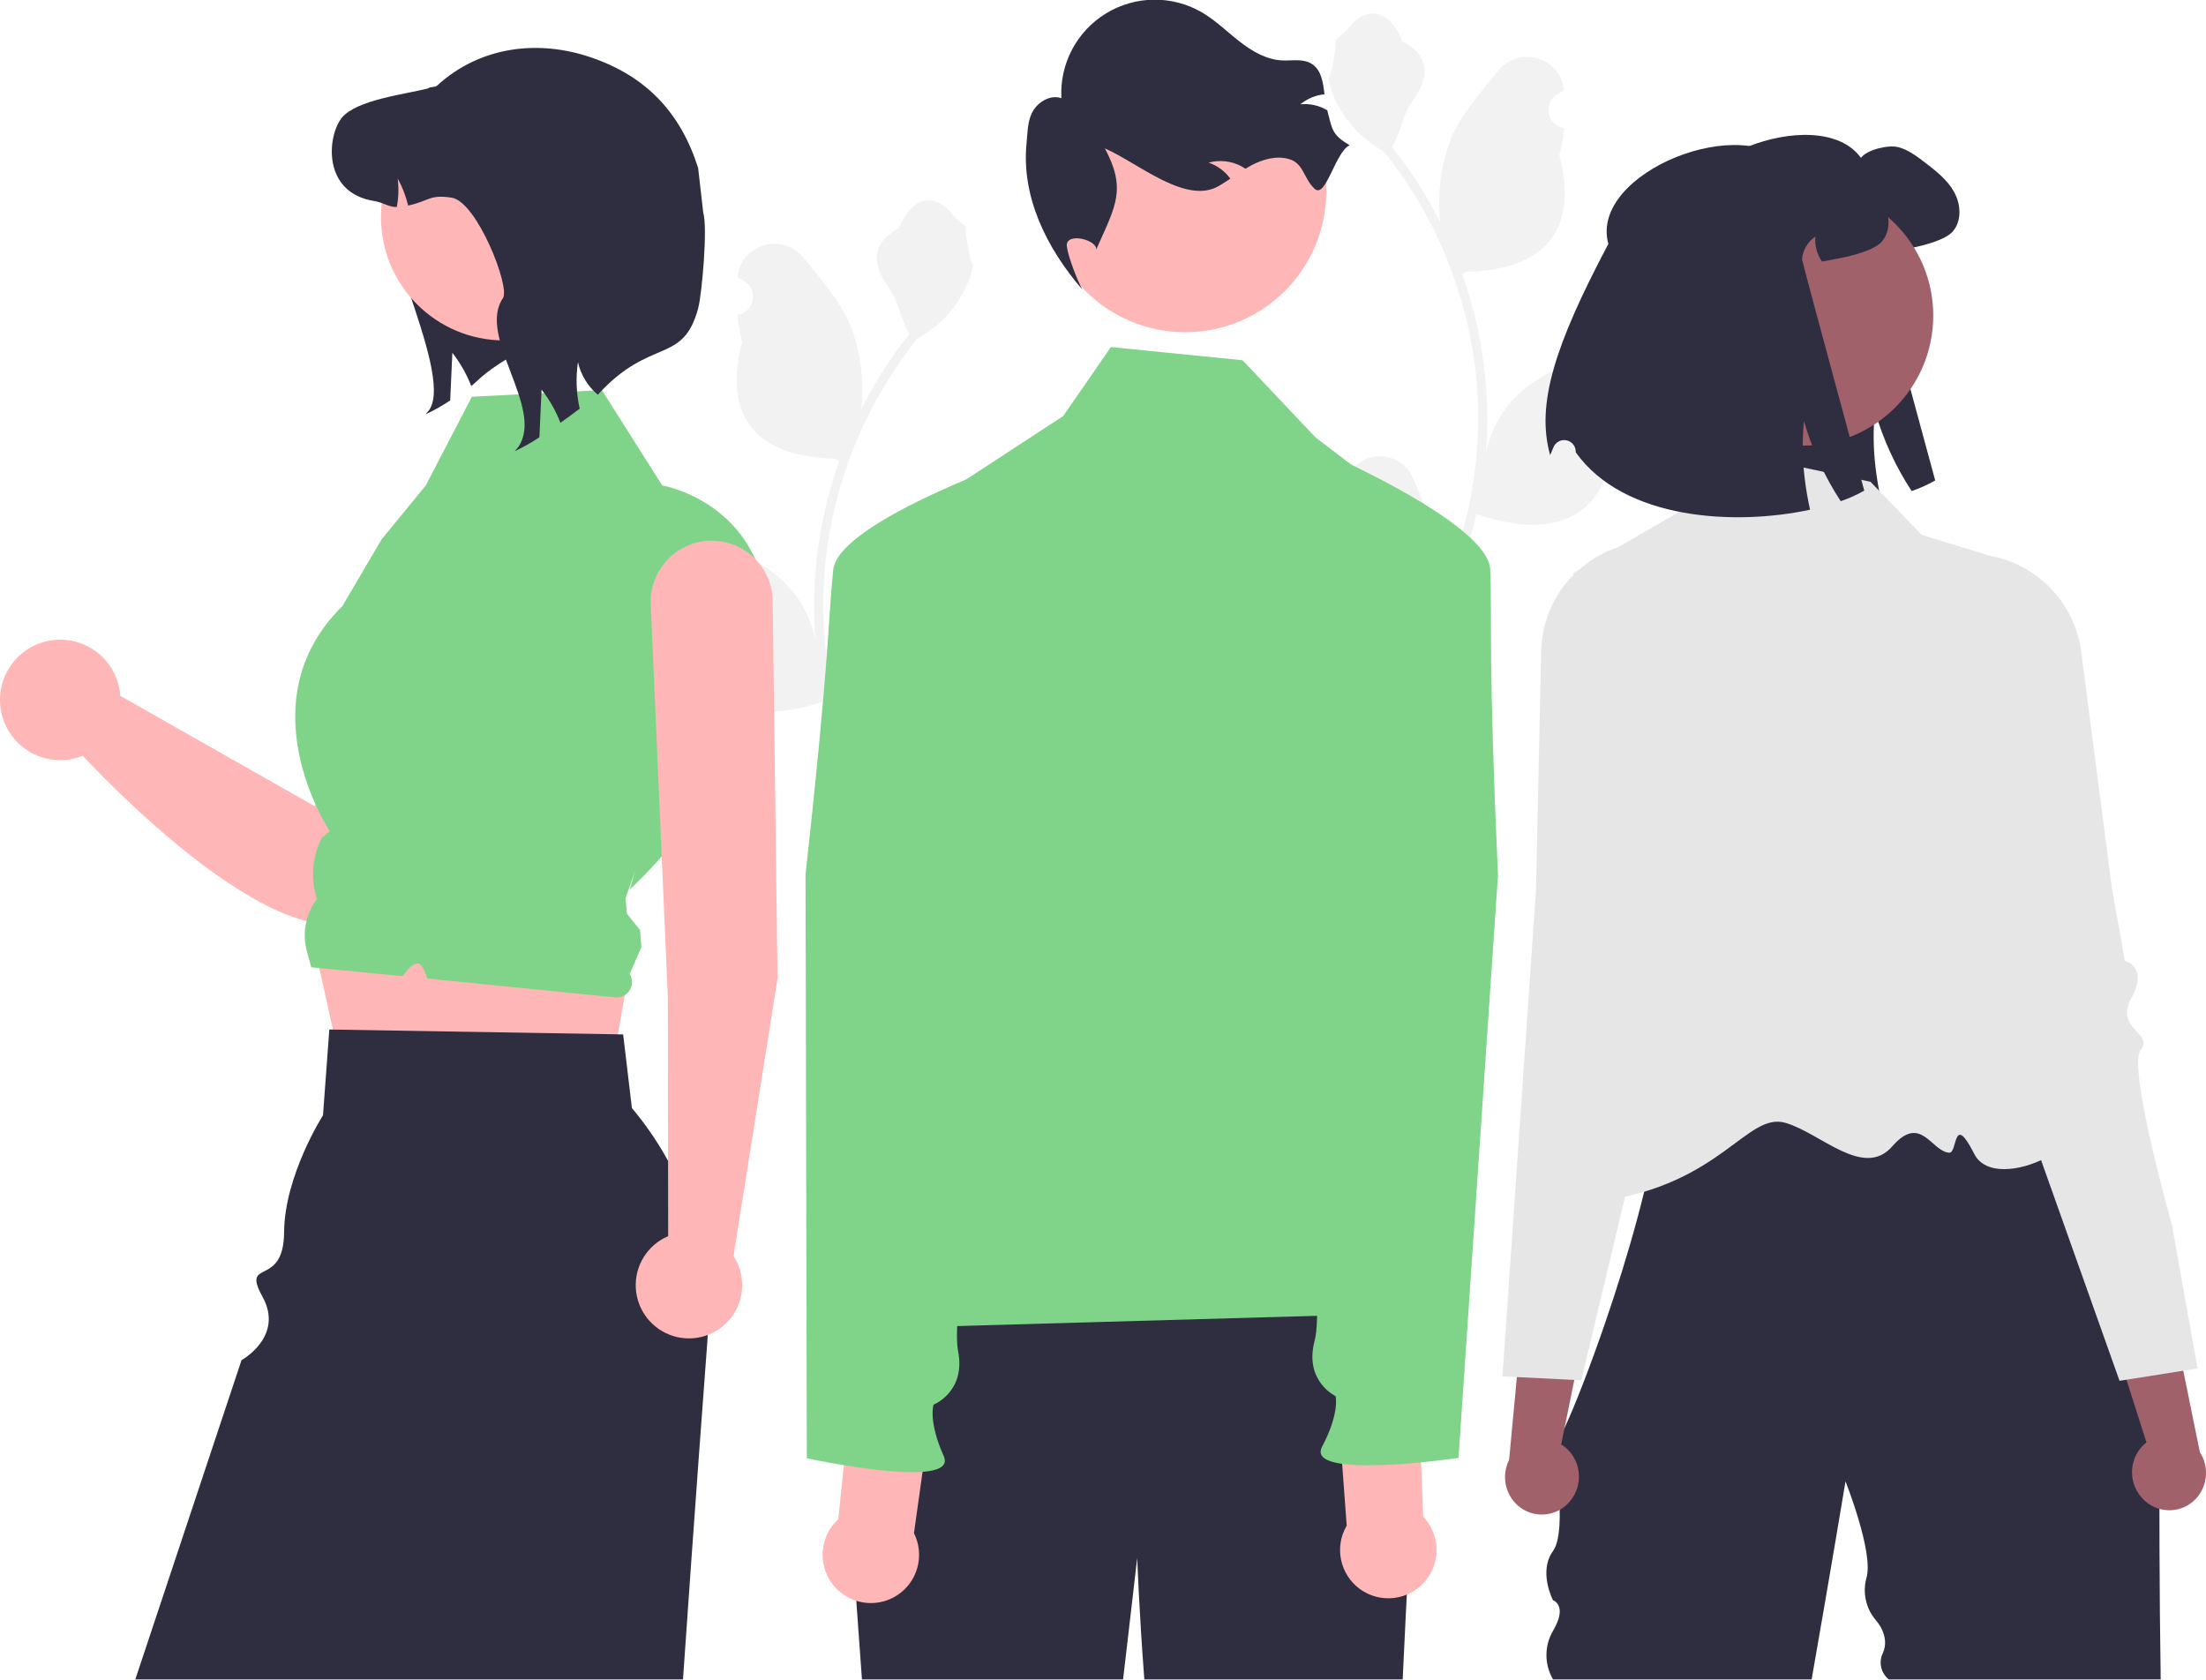
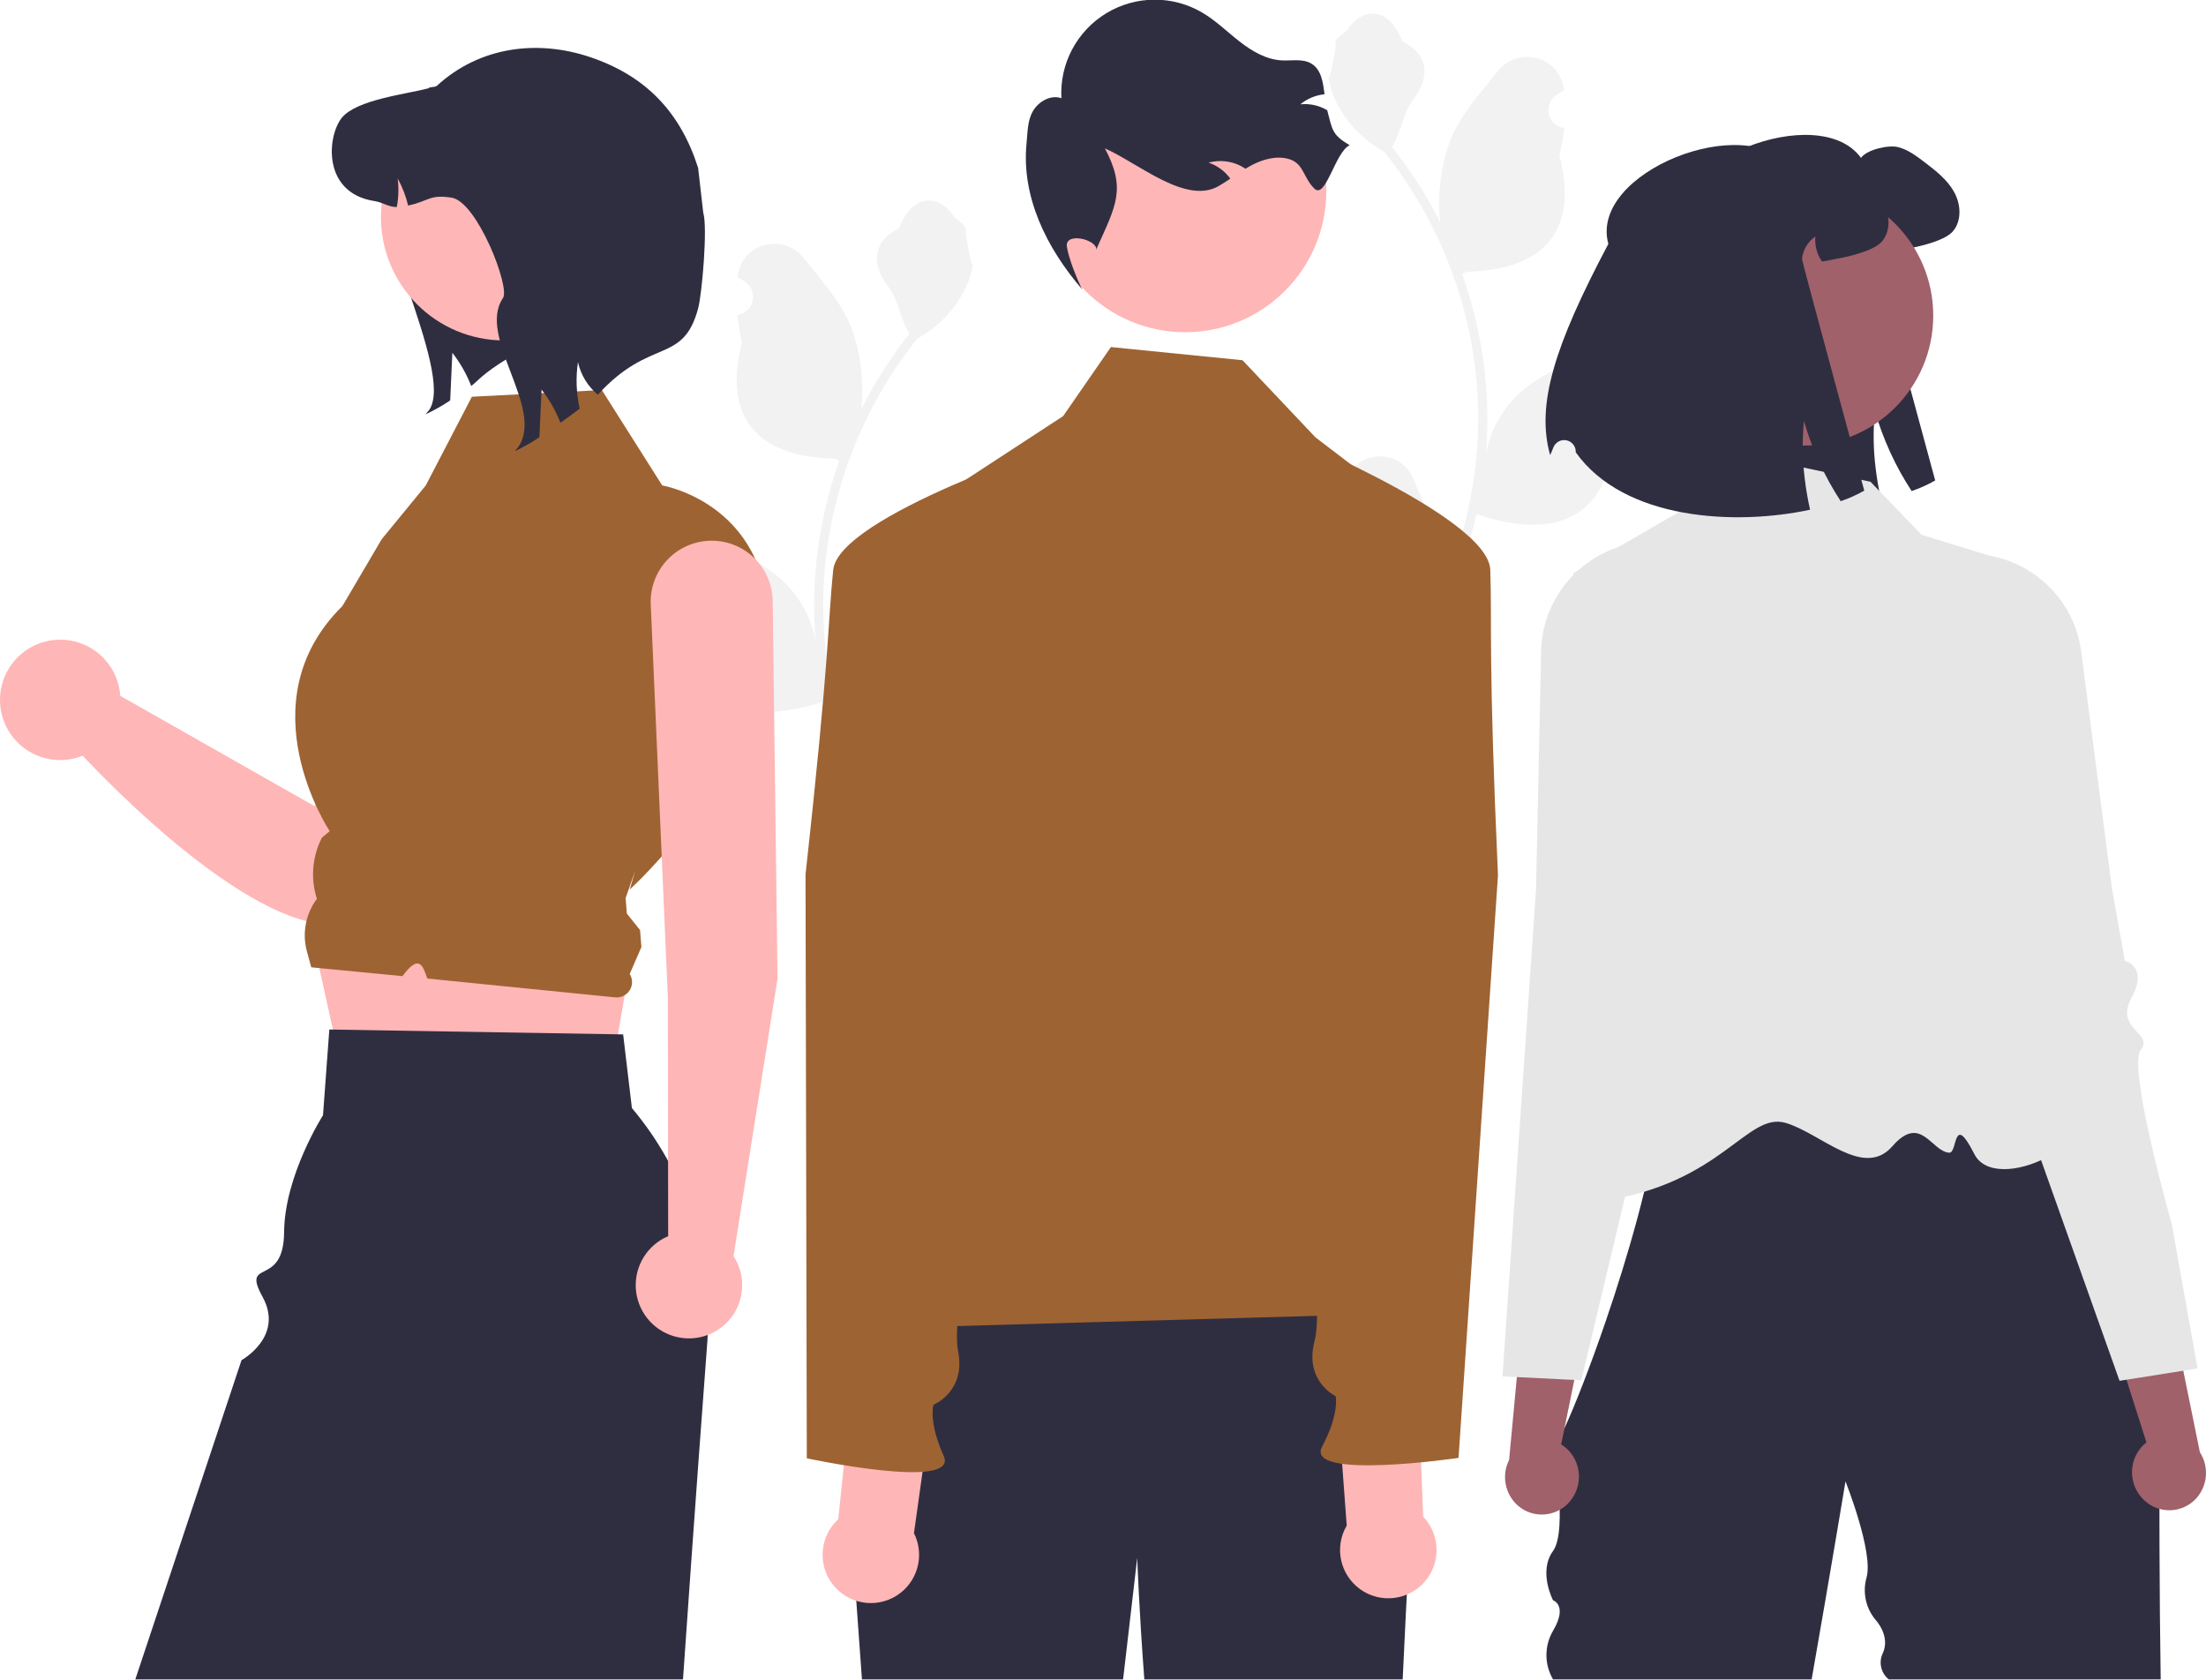
<svg xmlns="http://www.w3.org/2000/svg" data-name="Layer 1" width="838" height="638.004" viewBox="0 0 838 638.004">
  <path d="M689.135,323.255a5.09,5.09,0,0,0,3.689-8.823c-.128-.51-.22-.876-.349-1.387q.069-.167.139-.333c4.686-11.174,20.569-11.097,25.215.094,4.124,9.933,9.375,19.882,10.668,30.384a40.44,40.44,0,0,1-.71,13.908,162.132,162.132,0,0,0,14.748-67.338,156.487,156.487,0,0,0-.971-17.458q-.804-7.128-2.231-14.154a164.01,164.01,0,0,0-32.525-69.512,43.648,43.648,0,0,1-18.153-18.834,33.294,33.294,0,0,1-3.028-9.098c.884.116,3.332-13.343,2.666-14.169,1.232-1.869,3.436-2.798,4.781-4.621,6.69-9.07,15.906-7.486,20.717,4.839,10.278,5.187,10.378,13.79,4.071,22.065-4.012,5.264-4.564,12.387-8.084,18.023.362.464.739.913,1.101,1.376a165.069,165.069,0,0,1,17.229,27.295c-1.369-10.691.652-23.571,4.097-31.873,3.921-9.46,11.271-17.427,17.744-25.605,7.774-9.823,23.717-5.536,25.086,6.916q.02.181.039.362-1.442.814-2.823,1.727a6.905,6.905,0,0,0,2.784,12.565l.141.022a68.701,68.701,0,0,1-1.811,10.272c8.303,32.111-9.623,43.807-35.219,44.332-.565.29-1.116.579-1.681.855a168.487,168.487,0,0,1,9.069,42.681,159.804,159.804,0,0,1-.116,25.802l.043-.304a42.227,42.227,0,0,1,14.415-24.383c11.093-9.113,26.766-12.468,38.734-19.793,5.761-3.526,13.143,1.031,12.138,7.71q-.024.16-.049.32a46.377,46.377,0,0,0-5.201,2.506q-1.442.814-2.823,1.727a6.905,6.905,0,0,0,2.784,12.565l.141.022c.101.014.188.029.29.044a68.76,68.76,0,0,1-12.648,19.805c-5.192,28.032-27.491,30.691-51.344,22.528h-.015a168.437,168.437,0,0,1-11.315,33.032H690.148c-.145-.449-.275-.913-.406-1.362a45.926,45.926,0,0,0,11.185-.666c-2.999-3.68-5.998-7.389-8.997-11.069a2.511,2.511,0,0,1-.188-.217c-1.521-1.883-3.057-3.752-4.578-5.636l-.001-.002a67.271,67.271,0,0,1,1.971-17.137Z" transform="translate(-181 -130.9981)" fill="#f2f2f2" />
  <path d="M818.913,219.81c-7.516-27.402,53.102-50.899,69.021-28.832,2.213-3.137,10.394-5.043,14.147-4.08s6.91,3.368,9.989,5.697c4.234,3.253,8.623,6.621,11.221,11.298,2.618,4.658,3.022,11.009-.5,15.051-2.791,3.214-11.029,5.293-15.225,6.14-2.926.597-5.389,1.078-7.506,1.424a14.352,14.352,0,0,1-2.502-9.489,11.648,11.648,0,0,0-5.081,8.546c-.058.712,23.655,87.96,23.655,87.96a51.72,51.72,0,0,1-8.95,4.023,112.545,112.545,0,0,1-13.954-30.411,97.453,97.453,0,0,0,.269,21.653,119.144,119.144,0,0,0,2.04,11.991c-28.178,6.082-70.56,4.081-88.999-21.788q-.005-.161-.009-.321a4.402,4.402,0,0,0-8.503-1.535c-.447,1.141-.859,2.129-1.226,2.915C791.428,280.843,798.376,258.613,818.913,219.81Z" transform="translate(-181 -130.9981)" fill="#2f2e41" />
  <path d="M770.963,679.207v.897A3.809,3.809,0,0,1,770.963,679.207Z" transform="translate(-181 -130.9981)" fill="#2f2e41" />
  <path d="M798.558,524.133a15.324,15.324,0,0,1,2.183-.424Q799.472,523.915,798.558,524.133Z" transform="translate(-181 -130.9981)" fill="#2f2e41" />
  <path d="M797.919,524.295c.194-.054.409-.109.639-.163C798.344,524.188,798.138,524.229,797.919,524.295Z" transform="translate(-181 -130.9981)" fill="#2f2e41" />
  <path d="M1001.79,768.998H898.504a8.213,8.213,0,0,1-2.211-10.115c2.822-6.471-2.708-12.384-2.708-12.384a17.567,17.567,0,0,1-3.54-16.191c2.737-9.558-7.988-36.535-7.988-36.535s-5.781,34.834-12.865,75.225H770.963a18.259,18.259,0,0,1,0-18.489c5.724-9.706,0-11.568,0-11.568s-5.724-10.862,0-18.748,0-40.088,0-40.088c.216,1.424,1.847-1.165,4.358-6.592,3.823-8.258,9.664-23.108,15.566-40.348,4.219-12.305,8.473-25.843,12.028-39.08h.009q1.398-5.216,2.649-10.337c1.631-6.696,3.029-13.202,4.09-19.311,2.304-13.159,3.063-24.463,1.294-31.814-1.467-6.118-4.677-9.492-10.216-8.914,2.968-.492,7.317-.958,12.676-1.398.966-.078,1.967-.155,3.003-.242,39.968-3.02,125.721-4.754,125.721-4.754L968.406,564.35l33.264,59.582S1000.764,703.86,1001.79,768.998Z" transform="translate(-181 -130.9981)" fill="#2f2e41" />
  <path d="M891.547,314.02,831.033,301.183l-12.015,24.185L778.556,348.794s26.082,106.641,25.933,121.64c-.378,38.079-61.306,123.44-15.285,116.874s55.369-34.073,70.143-29.724c13.324,3.923,29.594,21.372,40.486,8.892s14.728,1.931,21.616,2.429c3.273.237,1.302-15.759,9.537.497s51.904-5.626,37.104-20.427c-24.65-24.65-29.66-206.361-29.66-206.361l-27.441-8.443Z" transform="translate(-181 -130.9981)" fill="#e6e6e6" />
  <path d="M777.411,701.296a14.526,14.526,0,0,0-1.496-20.205,13.936,13.936,0,0,0-1.866-1.351l10.118-49.656-23.39-13.999-6.506,69.522a14.486,14.486,0,0,0,3.339,17.367,13.863,13.863,0,0,0,19.556-1.386Q777.29,701.443,777.411,701.296Z" transform="translate(-181 -130.9981)" fill="#a0616a" />
  <path d="M850.037,439.552c-.147-1.596-2.183-2.321-5.005-3.322a30.95,30.95,0,0,1-7.999-3.788c-6.247-4.513-3.788-9.233-.388-15.756.664-1.268,1.355-2.589,2.002-3.961,1.924-4.064-1.139-20.83-9.121-49.84-2.459-8.931-2.451-15.238-4.15-19.423-1.691-4.185-5.082-6.247-14.324-6.679a42.251,42.251,0,0,0-30.416,10.812c-.224.198-.457.414-.682.621q-.634.595-1.243,1.217a42.22,42.22,0,0,0-12.27,29.027l-.043,1.855-1.907,88.634-5.358,77.78-7.386,107.143,5.471.268L779.048,655.228l2.649.129,6.282-26.352,7.559-31.711,2.778-11.649,8.62-36.137,4.021-16.886,2.459-10.311L814.417,518.1l4.884-20.467c.112-.431,11.347-44.757,24.299-52.169C848.432,442.702,850.175,441.097,850.037,439.552Z" transform="translate(-181 -130.9981)" fill="#e6e6e6" />
  <path d="M995.355,700.768a14.526,14.526,0,0,1-.683-20.249,13.934,13.934,0,0,1,1.71-1.544L980.99,630.692l21.752-16.43,13.935,68.421a14.486,14.486,0,0,1-1.454,17.625,13.863,13.863,0,0,1-19.592.723Q995.491,700.901,995.355,700.768Z" transform="translate(-181 -130.9981)" fill="#a0616a" />
  <path d="M1005.996,596S989.031,536.312,994.205,529.85s-10.106-7.723-3.522-19.757-2.504-14.047-2.504-14.047l-4.932-27.669-8.817-67.961-.267-2.021-2.564-19.772a42.341,42.341,0,0,0-16.696-28.617c-.233-.178-.471-.35-.709-.521q-1.628-1.172-3.327-2.172a42.263,42.263,0,0,0-28.106-5.339c-18.286,2.848-12.595,9.667-15.56,27.935-4.819,29.703-6.07,46.697-3.72,50.536.792,1.293,1.624,2.53,2.417,3.717,4.083,6.129,7.034,10.551,1.305,15.718a31.251,31.251,0,0,1-7.544,4.616c-2.693,1.304-4.643,2.24-4.616,3.843.03,1.553,1.934,2.955,7.031,5.179,6.177,2.703,12.811,12.923,18.245,23.363a257.88,257.88,0,0,1,11.518,25.899L978.54,634.137l7.618,21.422,2.628-.416,21.58-3.421,5.412-.857Z" transform="translate(-181 -130.9981)" fill="#e6e6e6" />
  <circle cx="685.016" cy="119.908" r="49.37" fill="#a0616a" />
  <path d="M791.967,223.66c-7.516-27.402,53.102-50.899,69.021-28.832,2.213-3.137,10.394-5.043,14.147-4.08s6.91,3.368,9.989,5.697c4.234,3.253,8.623,6.621,11.221,11.298,2.618,4.658,3.022,11.009-.5,15.051-2.791,3.214-11.029,5.293-15.225,6.14-2.926.597-5.389,1.078-7.506,1.424a14.352,14.352,0,0,1-2.502-9.489,11.648,11.648,0,0,0-5.081,8.546c-.058.712,23.655,87.96,23.655,87.96a51.72,51.72,0,0,1-8.95,4.023,112.545,112.545,0,0,1-13.954-30.411,97.453,97.453,0,0,0,.269,21.653,119.142,119.142,0,0,0,2.04,11.991c-28.178,6.082-70.56,4.081-88.999-21.788q-.005-.161-.009-.321a4.402,4.402,0,0,0-8.503-1.535c-.447,1.141-.859,2.129-1.226,2.915C764.482,284.693,771.43,262.462,791.967,223.66Z" transform="translate(-181 -130.9981)" fill="#2f2e41" />
  <path d="M810.435,197.849" transform="translate(-181 -130.9981)" fill="#2f2e41" />
  <path d="M547.121,394.255a5.09,5.09,0,0,1-3.689-8.823c.128-.51.22-.876.349-1.387q-.069-.167-.139-.333c-4.686-11.174-20.569-11.097-25.215.094-4.124,9.933-9.375,19.882-10.668,30.384a40.44,40.44,0,0,0,.71,13.908A162.132,162.132,0,0,1,493.721,360.76a156.49,156.49,0,0,1,.971-17.458q.804-7.128,2.231-14.154a164.01,164.01,0,0,1,32.525-69.512,43.648,43.648,0,0,0,18.153-18.834,33.295,33.295,0,0,0,3.028-9.098c-.884.116-3.332-13.343-2.666-14.169-1.232-1.869-3.436-2.798-4.781-4.621-6.69-9.07-15.906-7.486-20.717,4.839-10.278,5.187-10.378,13.79-4.071,22.065,4.012,5.264,4.564,12.387,8.084,18.023-.362.464-.739.913-1.101,1.376a165.069,165.069,0,0,0-17.229,27.295c1.369-10.691-.652-23.571-4.097-31.873-3.921-9.46-11.271-17.427-17.744-25.605-7.774-9.823-23.717-5.536-25.086,6.916q-.02.181-.039.362,1.442.814,2.823,1.727a6.905,6.905,0,0,1-2.784,12.565l-.141.022a68.7,68.7,0,0,0,1.811,10.272c-8.303,32.111,9.623,43.807,35.219,44.332.565.29,1.116.579,1.681.855a168.487,168.487,0,0,0-9.069,42.681,159.804,159.804,0,0,0,.116,25.802l-.043-.304A42.227,42.227,0,0,0,476.379,349.88c-11.093-9.113-26.766-12.468-38.734-19.793-5.761-3.526-13.143,1.031-12.138,7.71q.024.16.049.32a46.378,46.378,0,0,1,5.201,2.506q1.442.814,2.823,1.727a6.905,6.905,0,0,1-2.784,12.565l-.141.022c-.101.014-.188.029-.29.044A68.76,68.76,0,0,0,443.014,374.784c5.192,28.032,27.491,30.691,51.344,22.528h.015a168.437,168.437,0,0,0,11.315,33.032H546.108c.145-.449.275-.913.406-1.362a45.926,45.926,0,0,1-11.185-.666c2.999-3.68,5.998-7.389,8.997-11.069a2.513,2.513,0,0,0,.188-.217c1.521-1.883,3.057-3.752,4.578-5.636l.001-.002a67.271,67.271,0,0,0-1.971-17.137Z" transform="translate(-181 -130.9981)" fill="#f2f2f2" />
  <path d="M358.516,190.979c-.917,2.138-29.204,1.909-30.5,3.812-9.989,14.697,26.018,77.23,16.03,91.946l-1.392,1.658a65.757,65.757,0,0,0,9.36-5.28c.267-6.024.534-12.066.82-18.09a49.721,49.721,0,0,1,7.167,12.6c2.326-1.639,4.233-4.678,14.201-10.656A62.515,62.515,0,0,1,388.017,255.598Z" transform="translate(-181 -130.9981)" fill="#2f2e41" />
  <path d="M379.057,311.43a23.428,23.428,0,0,0-35.493,13.858L300.578,437.291,226.69,395.343a22.875,22.875,0,1,0-14.272,22.752c15.56,16.607,83.019,84.696,110.946,58.092,23.474-22.362,57.351-109.029,65.505-138.957A23.43,23.43,0,0,0,379.057,311.43Z" transform="translate(-181 -130.9981)" fill="#ffb6b6" />
  <polygon points="117.341 349.883 130.906 411.195 230.098 420.167 239.214 366.781 117.341 349.883" fill="#ffb6b6" />
  <path d="M449.858,638.108c-.045.879-.1,1.749-.163,2.628-.951,12.704-2.039,27.356-3.217,43.413-1.858,25.48-3.933,54.495-6.026,84.85H232.397l40.35-121.282s16.293-8.97,7.998-24.039,8.026-3.061,8.178-24.581,14.777-44.415,14.777-44.415l2.401-32.584,1.368.027,108.273,1.803,1.975.036,3.325,27.972A123.668,123.668,0,0,1,449.858,638.108Z" transform="translate(-181 -130.9981)" fill="#2f2e41" />
-   <path d="M360.25,281.716l49.373-2.543,22.932,36.236s43.148,7.214,40.157,58.058-52.498,95.46-52.498,95.46l2.116-7.255-3.675,10.502.471,5.897,5.014,6.245.516,6.458-4.442,10.219v0a5.839,5.839,0,0,1-5.536,8.9l-71.34-7.149c-1.624-4.468-2.927-9.814-9.438-.914l-6.72-.651-27.936-2.707-1.644-5.99a23.205,23.205,0,0,1,3.775-20.015v0a30.607,30.607,0,0,1,1.771-22.981l.134-.268,2.967-2.473s-32.457-48.762,4.803-85.488l14.954-25.422,16.732-20.414Z" transform="translate(-181 -130.9981)" fill="#80D489" />
+   <path d="M360.25,281.716l49.373-2.543,22.932,36.236s43.148,7.214,40.157,58.058-52.498,95.46-52.498,95.46l2.116-7.255-3.675,10.502.471,5.897,5.014,6.245.516,6.458-4.442,10.219v0a5.839,5.839,0,0,1-5.536,8.9l-71.34-7.149c-1.624-4.468-2.927-9.814-9.438-.914l-6.72-.651-27.936-2.707-1.644-5.99a23.205,23.205,0,0,1,3.775-20.015v0a30.607,30.607,0,0,1,1.771-22.981l.134-.268,2.967-2.473s-32.457-48.762,4.803-85.488l14.954-25.422,16.732-20.414Z" transform="translate(-181 -130.9981)" fill="#9e6332" />
  <circle cx="191.538" cy="82.509" r="46.819" fill="#ffb6b6" />
  <path d="M408.097,280.953a22.548,22.548,0,0,1-7.549-12.391,48.446,48.446,0,0,0,.667,17.69c-2.535,1.906-4.994,3.717-7.32,5.357a49.721,49.721,0,0,0-7.167-12.6c-.286,6.024-.553,12.066-.82,18.09a65.755,65.755,0,0,1-9.36,5.28l1.392-1.658c9.989-14.716-15.86-41.804-5.871-56.501,2.802-4.118-9.855-36.657-19.501-38.125-8.578-1.296-8.216,1.182-16.527,2.993a41.589,41.589,0,0,0-3.984-10.313,34.075,34.075,0,0,1-.324,10.866c-2.955.114-5.279-1.768-8.426-2.249-20.073-3.069-18.033-24.781-12.448-31.663,5.604-6.862,24.209-8.921,32.787-11.152.782-.762,2.554-.286,3.336-1.01,16.439-15.045,38.426-17.537,58.212-10.868,21.1,7.111,34.256,20.875,41.008,42.092l1.937,16.98c1.737,5.46-.448,30.862-1.937,36.395C440.417,269.672,428.096,258.936,408.097,280.953Z" transform="translate(-181 -130.9981)" fill="#2f2e41" />
  <path d="M476.363,502.769l-1.843-143.553a23.173,23.173,0,0,0-23.17-22.807h-0a23.173,23.173,0,0,0-23.14,24.402l6.486,149.058.123,90.739a20.222,20.222,0,1,0,24.827,7.561Z" transform="translate(-181 -130.9981)" fill="#ffb6b6" />
  <path d="M718,688.492s-2.85,51.27-4.16,80.51H615.7c-2.02-26.61-2.7-46.16-2.7-46.16l-5.37,46.16h-99.2l-6.15-85.49,29.72-73.67s161.06-11.17,176,3C722.93,627.002,718,688.492,718,688.492Z" transform="translate(-181 -130.9981)" fill="#2f2e41" />
  <circle cx="450.216" cy="72.599" r="53.607" fill="#ffb6b6" />
  <path d="M693.7,186.178c-5.506,2.511-9.074,20.694-13.402,16.467s-4.039-9.729-9.874-11.289c-4.712-1.265-9.783.181-14.08,2.461-.767.402-1.511.84-2.236,1.275-.479-.32-.955-.621-1.466-.898a17.033,17.033,0,0,0-12.537-1.41,16.713,16.713,0,0,1,8.259,6.087c-1.438.964-2.895,1.93-4.386,2.787-12.45,7.185-30.166-8.438-43.271-14.307,8.209,15.404,4.167,21.784-2.961,37.715l-.246.907c.405-3.993-11.95-6.968-11.234-1.348.509,3.991,3.962,12.861,5.897,16.384-13.778-15.932-23.194-35.428-21.207-55.54.432-4.225.302-8.683,2.481-12.35,2.181-3.648,6.729-6.208,10.753-4.817a35.542,35.542,0,0,1,53.507-32.524c5.145,3.019,9.44,7.288,14.155,10.971,4.715,3.683,10.151,6.893,16.13,7.197,3.793.183,7.921-.743,11.18,1.221,3.775,2.28,4.421,7.052,4.988,11.645a17.014,17.014,0,0,0-9.167,3.815,16.648,16.648,0,0,1,10.022,2.15,1.036,1.036,0,0,1,.164.093C687.164,180.461,686.96,182.144,693.7,186.178Z" transform="translate(-181 -130.9981)" fill="#2f2e41" />
-   <path d="M508.668,635.777c45.651-53.435,30.231-121.4,12.113-190.008l3.448-101.354a31.004,31.004,0,0,1,14.029-24.902L584.861,289.068,603,262.842l50,5,27.726,29.322,30.691,23.43a50.843,50.843,0,0,1,18.792,51.39L700.839,504.804s12.284,68.855,4.789,76.46-26.808.004-11.493,8.54c18.38,10.245,35.092,8.354,25.791,17.655s2.47,22.232,2.47,22.232Z" transform="translate(-181 -130.9981)" fill="#80D489" />
+   <path d="M508.668,635.777c45.651-53.435,30.231-121.4,12.113-190.008l3.448-101.354a31.004,31.004,0,0,1,14.029-24.902L584.861,289.068,603,262.842l50,5,27.726,29.322,30.691,23.43a50.843,50.843,0,0,1,18.792,51.39L700.839,504.804s12.284,68.855,4.789,76.46-26.808.004-11.493,8.54c18.38,10.245,35.092,8.354,25.791,17.655s2.47,22.232,2.47,22.232Z" transform="translate(-181 -130.9981)" fill="#9e6332" />
  <path d="M528.186,713.436l7.611-54.221-30.367-8.669-6.007,57.612a18.329,18.329,0,1,0,28.763,5.278Z" transform="translate(-181 -130.9981)" fill="#ffb6b6" />
-   <path d="M586,298.842s-86.438,28.133-88.499,48.717S496.123,380.745,487,463.115l.481,221.883s57.952,12.408,52.008-.859-3.869-19.507-3.869-19.507,12.425-4.903,9.315-20.479,12.487-92.768,12.487-92.768L567.266,412.946Z" transform="translate(-181 -130.9981)" fill="#80D489" />
+   <path d="M586,298.842s-86.438,28.133-88.499,48.717S496.123,380.745,487,463.115l.481,221.883s57.952,12.408,52.008-.859-3.869-19.507-3.869-19.507,12.425-4.903,9.315-20.479,12.487-92.768,12.487-92.768L567.266,412.946Z" transform="translate(-181 -130.9981)" fill="#9e6332" />
  <path d="M692.581,710.565l-4.05-54.602,30.869-6.666,2.228,57.881a18.329,18.329,0,1,1-29.047,3.387Z" transform="translate(-181 -130.9981)" fill="#ffb6b6" />
-   <path d="M661.99,293.078s84.415,33.723,85.126,54.398-.795,33.205,2.925,115.995l-14.983,221.377s-58.639,8.593-51.841-4.256,5.136-19.213,5.136-19.213-12.078-5.705-7.956-21.045S674,546.949,674,546.949l-.774-138.786Z" transform="translate(-181 -130.9981)" fill="#80D489" />
+   <path d="M661.99,293.078s84.415,33.723,85.126,54.398-.795,33.205,2.925,115.995l-14.983,221.377s-58.639,8.593-51.841-4.256,5.136-19.213,5.136-19.213-12.078-5.705-7.956-21.045S674,546.949,674,546.949l-.774-138.786Z" transform="translate(-181 -130.9981)" fill="#9e6332" />
</svg>
